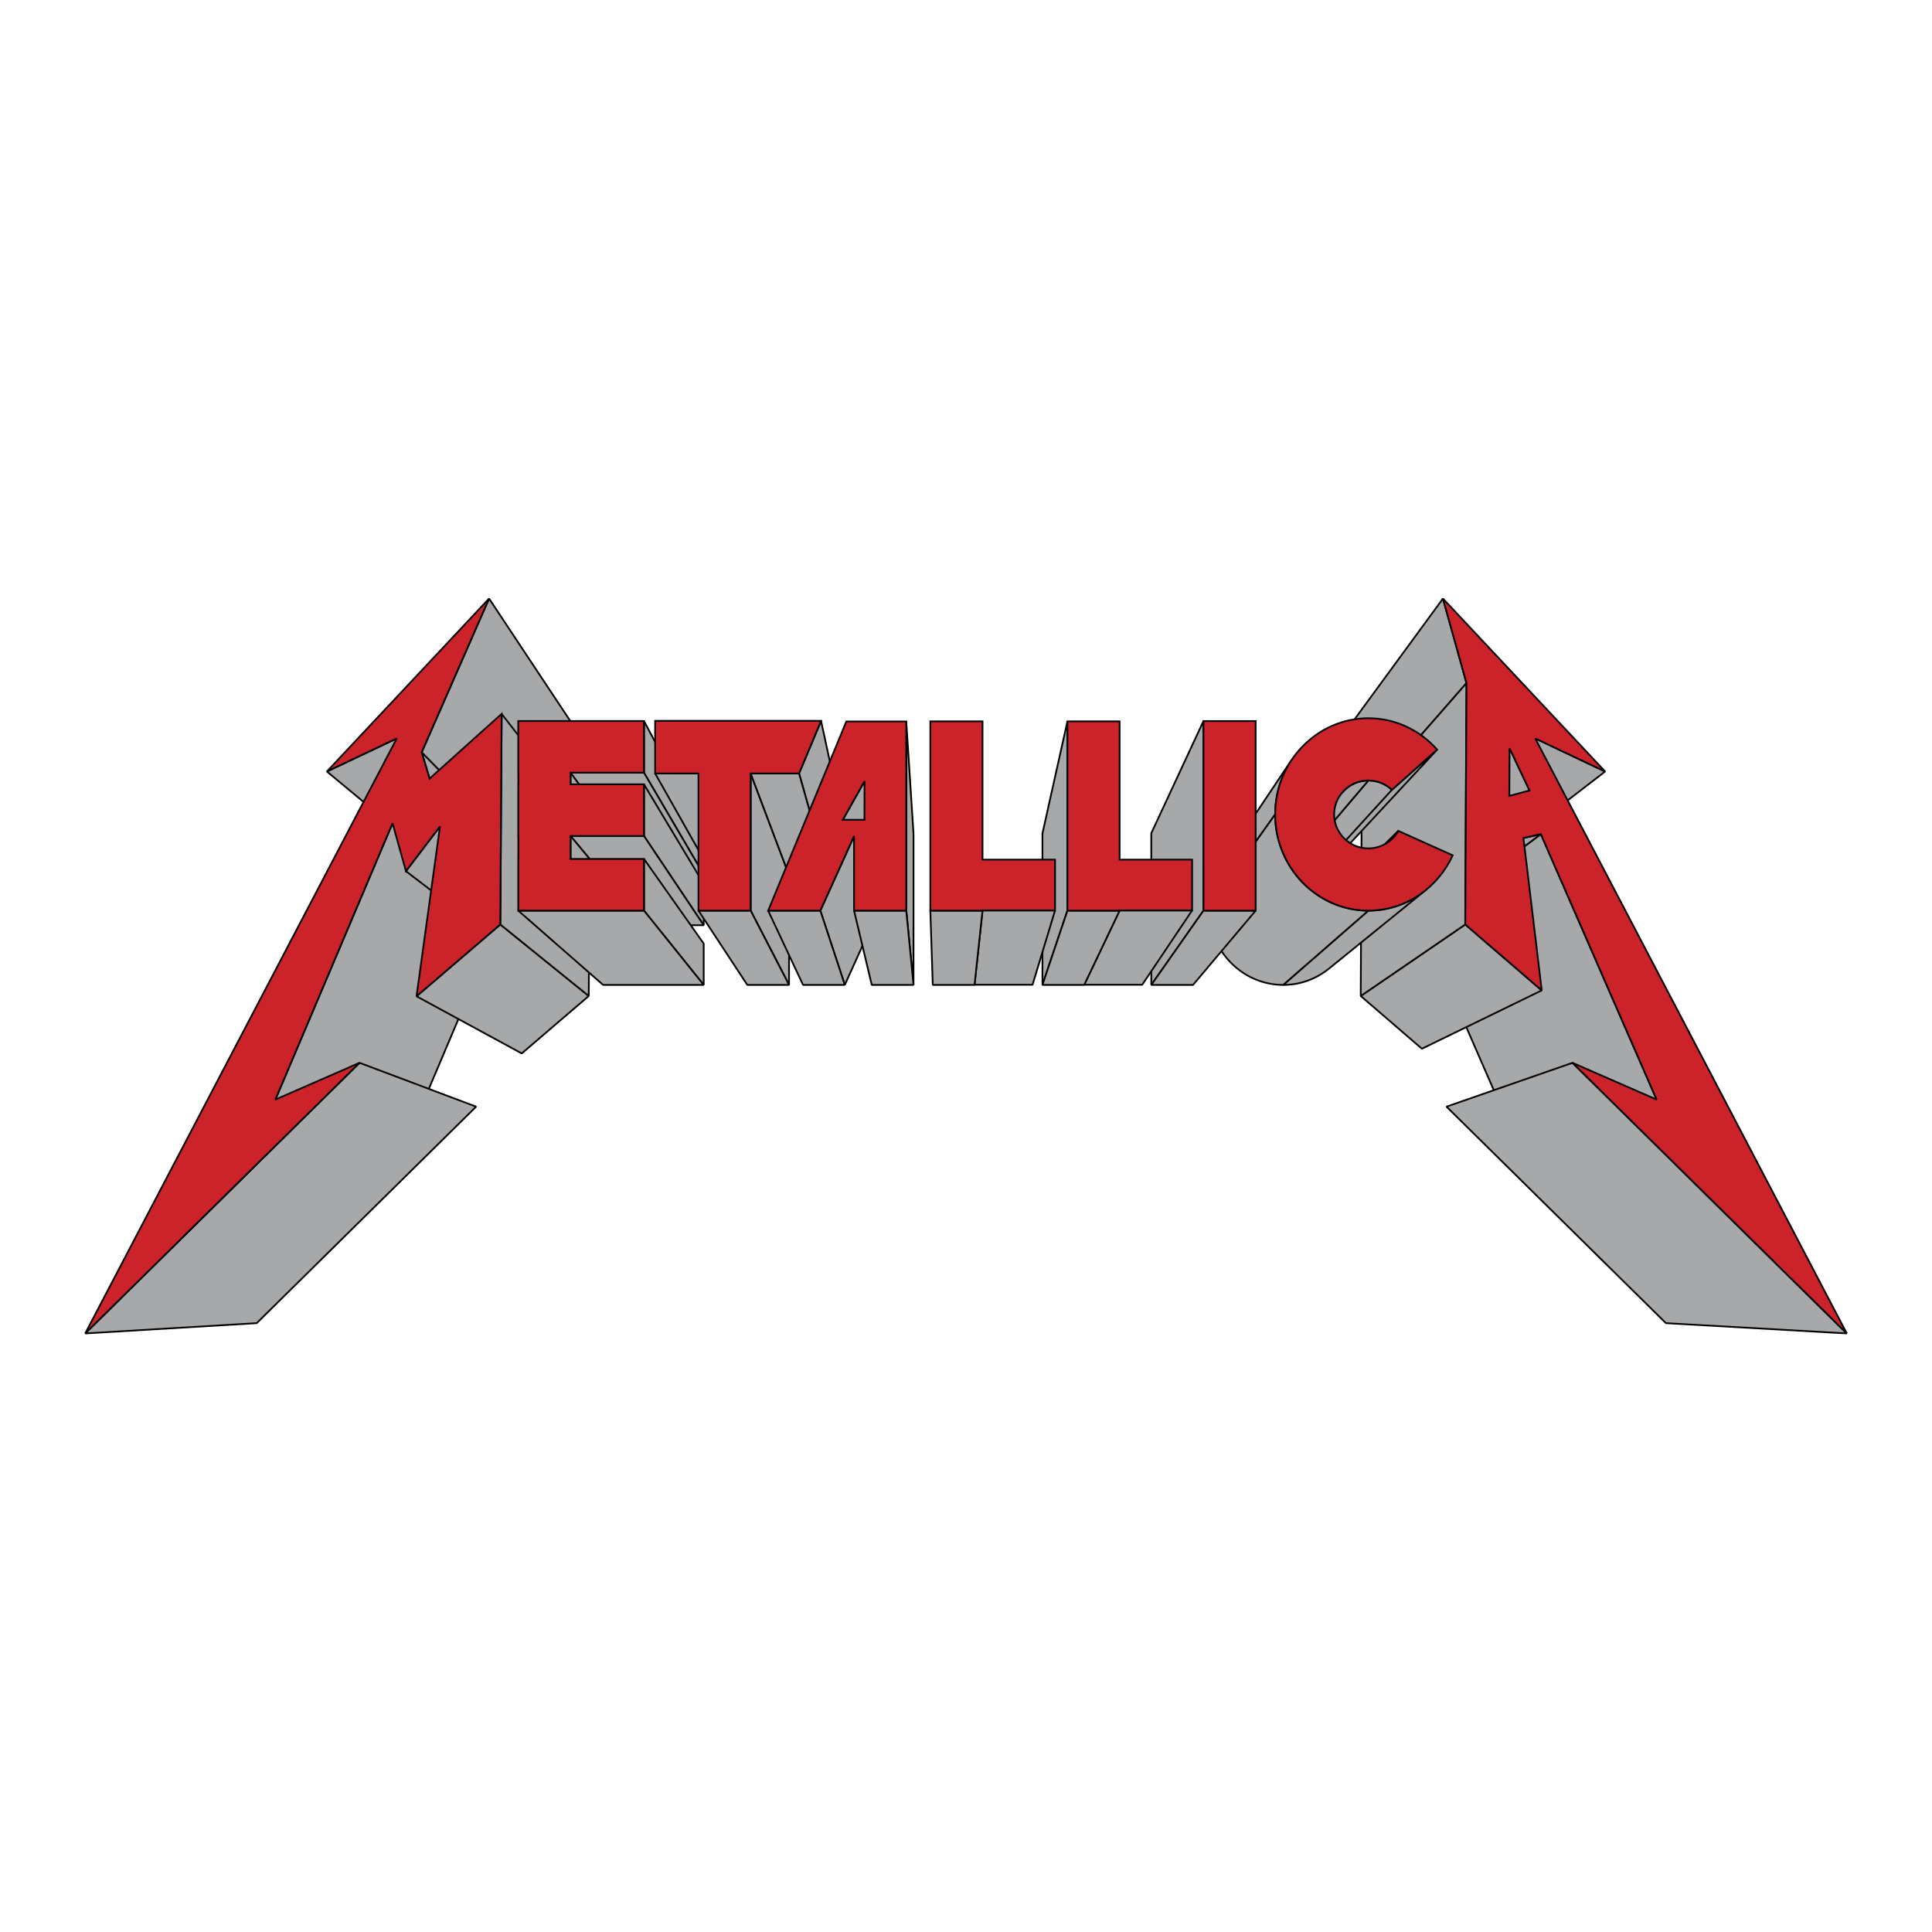
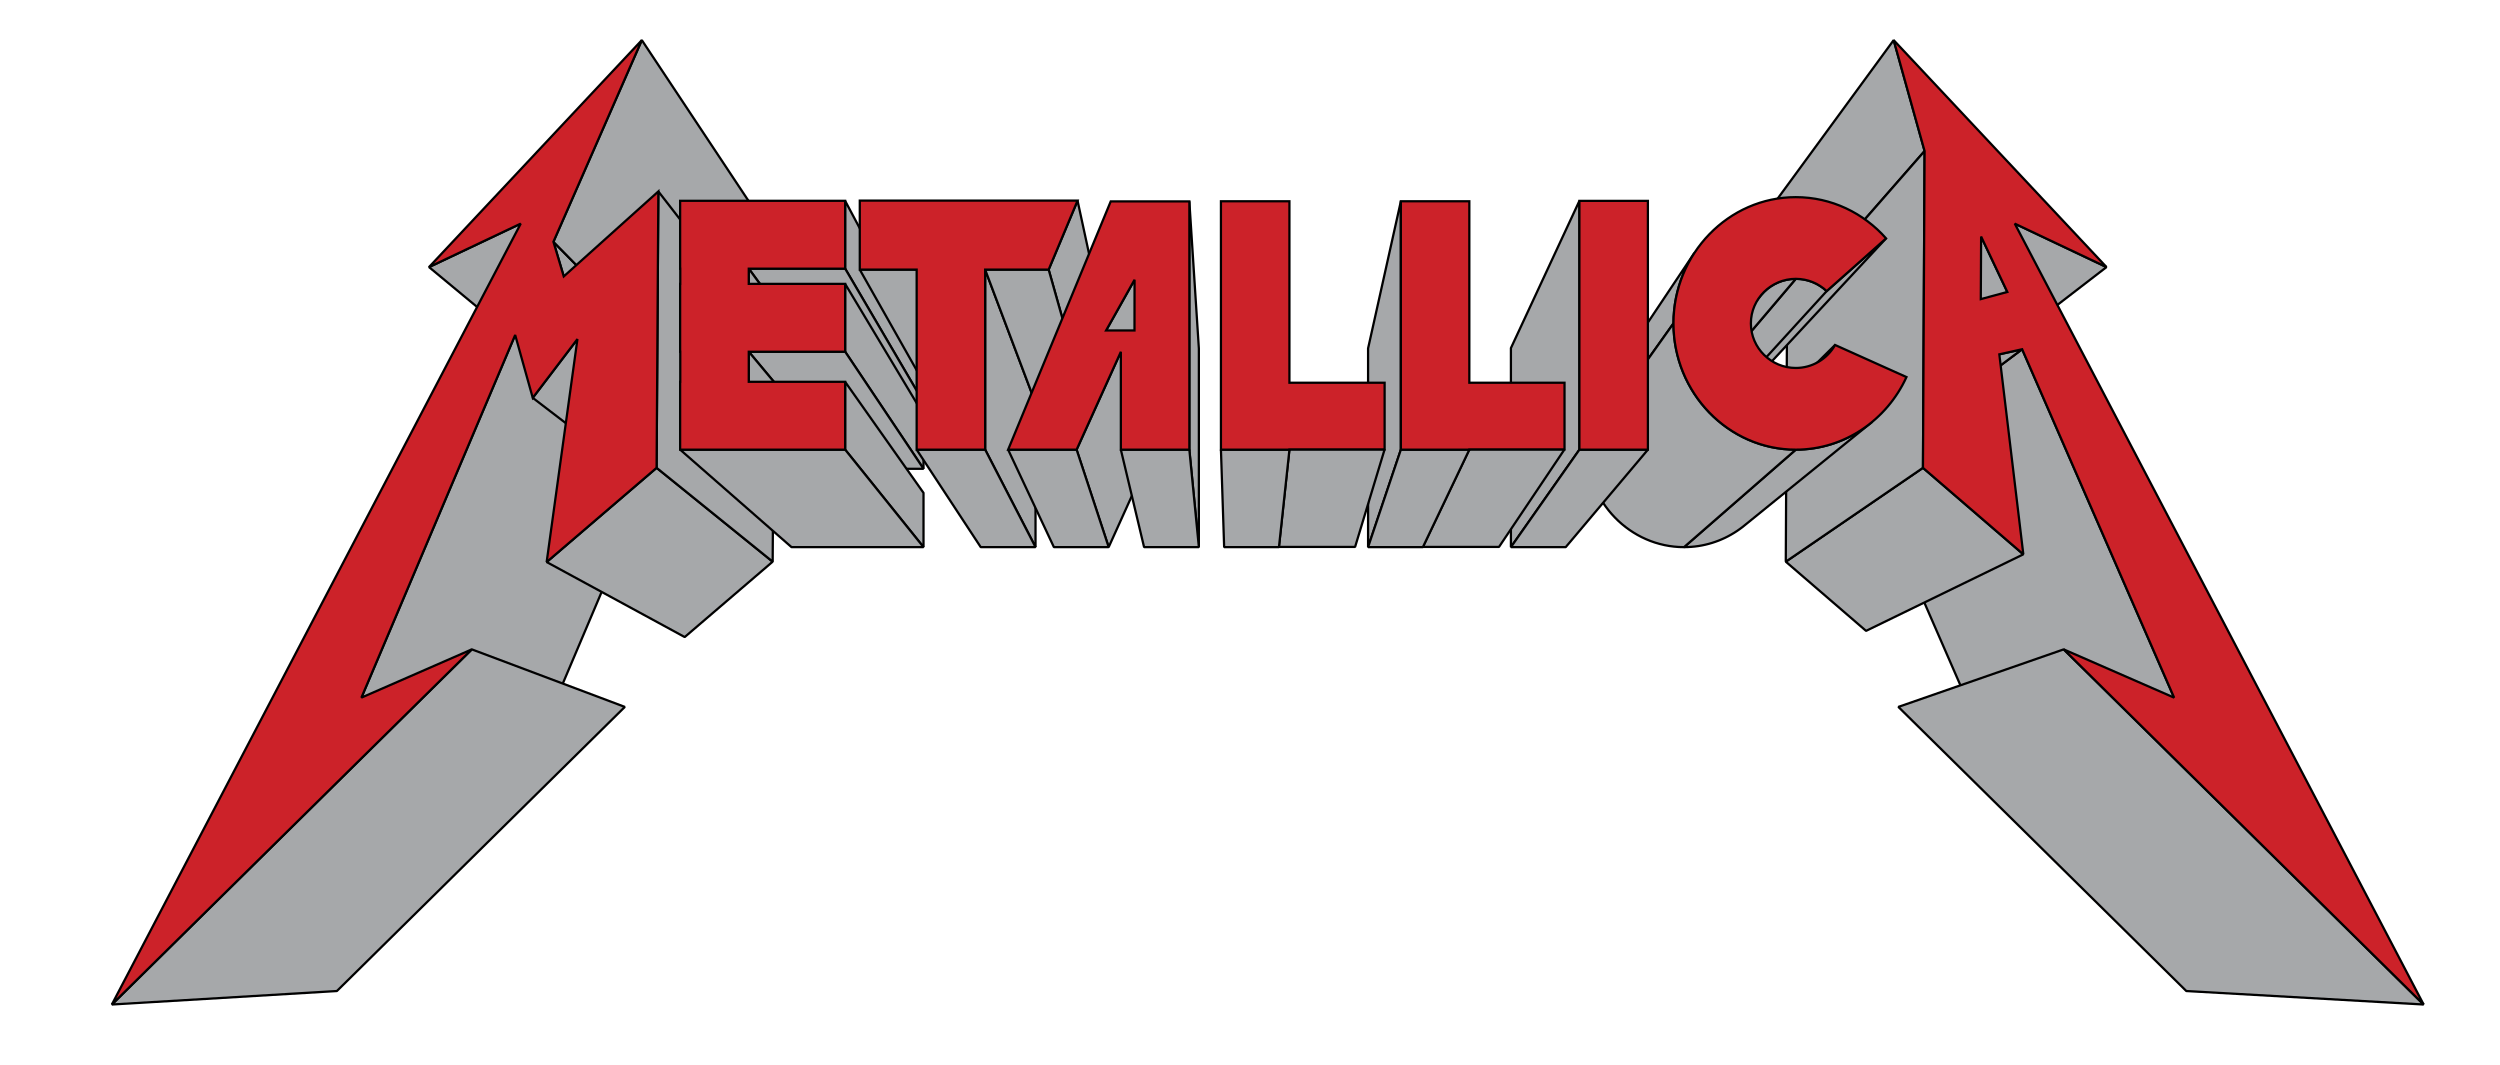
- <svg xmlns="http://www.w3.org/2000/svg" width="2500" height="2500" viewBox="0 0 192.756 192.756">
-   <g fill-rule="evenodd" clip-rule="evenodd">
-     <path fill="#fff" d="M0 0h192.756v192.756H0V0z" />
-     <path fill="#a6a8aa" stroke="#000" stroke-width=".172" stroke-linejoin="bevel" stroke-miterlimit="2.613" d="M32.615 76.975l12.284 10.186 5.58-2.643L39.588 73.67l-6.973 3.305z" />
-     <path fill="#a6a8aa" stroke="#000" stroke-width=".172" stroke-linejoin="bevel" stroke-miterlimit="2.613" d="M27.474 109.706l13.313 3.641 9.353-22.056-10.975-9.155-11.691 27.57z" />
-     <path fill="#a6a8aa" stroke="#000" stroke-width=".172" stroke-linejoin="bevel" stroke-miterlimit="2.613" d="M8.504 133.036l17.107-1.025 21.891-21.6-11.634-4.374-27.364 26.999zM40.5 86.915l10.708 8.199 2.718-3.573-10.028-9.093-3.398 4.467z" />
-     <path fill="#a6a8aa" stroke="#000" stroke-width=".172" stroke-linejoin="bevel" stroke-miterlimit="2.613" d="M41.558 99.398l10.496 5.703 6.687-5.731-8.824-7.135-8.359 7.163zM42.858 77.685L53.094 87.73l-.628-2.108L42.072 75.05l.786 2.635z" />
-     <path fill="#a6a8aa" stroke="#000" stroke-width=".172" stroke-linejoin="bevel" stroke-miterlimit="2.613" d="M42.072 75.05l10.394 10.572 5.378-12.264-9.05-13.637-6.722 15.329z" />
-     <path fill="#a6a8aa" stroke="#000" stroke-width=".172" stroke-linejoin="bevel" stroke-miterlimit="2.613" d="M49.917 92.235l8.824 7.135.107-16.809-8.798-11.337-.133 21.011zM160.142 76.975l-13.221 10.186-5.579-2.643 11.826-10.848 6.974 3.305zM165.282 109.706l-14.249 3.641-9.242-21.19 11.938-8.937 11.553 26.486z" />
-     <path fill="#a6a8aa" stroke="#000" stroke-width=".172" stroke-linejoin="bevel" stroke-miterlimit="2.613" d="M184.252 133.036l-18.043-1.025-21.891-21.6 12.571-4.374 27.363 26.999zM153.729 83.22l-11.938 8.937-1.388.311 11.591-8.861 1.735-.387zM153.819 98.812l-11.956 5.819-6.103-5.261 10.429-7.135 7.63 6.577zM150.61 74.653l-11.314 10.652 1.595 3.369 11.713-9.808-1.994-4.213zM146.313 68.152l-10.455 11.952-1.88-6.746 9.984-13.637 2.351 8.431z" />
-     <path fill="#a6a8aa" stroke="#000" stroke-width=".172" stroke-linejoin="bevel" stroke-miterlimit="2.613" d="M146.189 92.235L135.76 99.37l.098-19.266 10.455-11.952-.124 24.083zM84.089 81.791l1.99 9.224 1.73-3.084-1.558-9.995-2.162 3.855z" />
-     <path fill="#a6a8aa" stroke="#000" stroke-width=".172" stroke-linejoin="bevel" stroke-miterlimit="2.613" d="M85.21 83.413l1.766 8.899-2.691 5.953-2.439-7.411 3.364-7.441zM74.894 77.167l3.829 10.148v10.95l-3.829-7.411V77.167zM90.417 71.978l.724 11.186v15.101l-.724-7.411V71.978z" />
-     <path fill="#a6a8aa" stroke="#000" stroke-width=".172" stroke-linejoin="bevel" stroke-miterlimit="2.613" d="M90.417 90.854l.724 7.411h-4.165l-1.766-7.411h5.207zM106.497 90.854l-2.492 7.411V83.157l2.492-11.187v18.884z" />
-     <path fill="#a6a8aa" stroke="#000" stroke-width=".172" stroke-linejoin="bevel" stroke-miterlimit="2.613" d="M105.263 90.833l-2.245 7.415h-5.789l.797-7.415h7.237zM120.071 90.854l-5.207 7.411V83.133l5.207-11.194v18.915z" />
-     <path fill="#a6a8aa" stroke="#000" stroke-width=".172" stroke-linejoin="bevel" stroke-miterlimit="2.613" d="M118.939 90.833l-4.98 7.415h-5.789l3.533-7.415h7.236zM98.026 90.854l-.797 7.411h-4.166l-.244-7.411h5.207zM139.507 82.896l-9.094 9.002-.093.154-.102.145-.112.139-.119.132 8.987-8.86.15-.165.139-.173.128-.183.116-.191z" />
-     <path fill="#a6a8aa" stroke="#000" stroke-width=".172" stroke-linejoin="bevel" stroke-miterlimit="2.613" d="M111.703 90.854l-3.533 7.411h-4.165l2.492-7.411h5.206zM51.716 77.093l8.465 10.164h-.008l-8.467-10.164h.01zM64.25 71.938l5.958 11.194v4.125L64.25 77.093v-5.155z" />
-     <path fill="#a6a8aa" stroke="#000" stroke-width=".172" stroke-linejoin="bevel" stroke-miterlimit="2.613" d="M64.25 77.093l5.958 10.164h-5.862l-7.423-10.164h7.327z" />
-     <path fill="#a6a8aa" stroke="#000" stroke-width=".172" stroke-linejoin="bevel" stroke-miterlimit="2.613" d="M56.923 77.093l7.423 10.164v.927l-7.423-9.932v-1.159zM64.25 78.252l5.958 9.932v4.125l-5.958-8.901v-5.156z" />
-     <path fill="#a6a8aa" stroke="#000" stroke-width=".172" stroke-linejoin="bevel" stroke-miterlimit="2.613" d="M64.25 83.408l5.958 8.901h-5.862l-7.423-8.901h7.327z" />
-     <path fill="#a6a8aa" stroke="#000" stroke-width=".172" stroke-linejoin="bevel" stroke-miterlimit="2.613" d="M56.923 83.408l7.423 8.901v1.831l-7.423-8.443v-2.289zM64.25 85.697l5.958 8.443v4.125l-5.958-7.411v-5.157zM51.716 83.408l8.465 8.901h-.008l-8.467-8.901h.01z" />
-     <path fill="#a6a8aa" stroke="#000" stroke-width=".172" stroke-linejoin="bevel" stroke-miterlimit="2.613" d="M64.25 90.854l5.958 7.411H60.173l-8.467-7.411H64.25zM81.846 90.854l2.439 7.411H80.12l-3.48-7.411h5.206zM74.894 90.854l3.829 7.411h-4.165l-4.87-7.411h5.206zM69.688 77.167l4.87 10.148h-3.459l-5.736-10.148h4.325zM81.918 71.922l2.424 11.197-1.757 4.196-2.864-10.148 2.197-5.245z" />
-     <path fill="#a6a8aa" stroke="#000" stroke-width=".172" stroke-linejoin="bevel" stroke-miterlimit="2.613" d="M79.721 77.167l2.864 10.148h-3.862l-3.829-10.148h4.827zM136.521 77.869l-8.497 10.008.136.003.134.01.132.016.13.023.128.028.125.034.123.04.121.046.117.05.115.057.111.061.109.067.105.07.102.076.098.08.093.085 8.967-9.822-.118-.106-.122-.1-.127-.094-.131-.089-.136-.083-.139-.077-.144-.07-.147-.064-.151-.056-.153-.05-.157-.043-.16-.035-.163-.029-.165-.02-.167-.012-.169-.004zM138.87 78.801l-8.967 9.822 3.612-3.208 9.869-10.623-4.514 4.009zM128.813 75.896l-6.955 10.403-.193.311-.18.322-.165.331-.148.34-.134.348-.118.357-.101.363-.083.371-.065.378-.047.384-.029.388-.01.395 6.637-9.331.011-.492.038-.487.058-.479.082-.472.104-.464.126-.455.146-.445.167-.436.187-.424.206-.414.224-.402.242-.39z" />
-     <path fill="#a6a8aa" stroke="#000" stroke-width=".172" stroke-linejoin="bevel" stroke-miterlimit="2.613" d="M133.888 79.104l-7.971 9.76.177-.192.194-.175.211-.156.225-.136.239-.115.251-.091.261-.067.271-.041.278-.014 8.497-10.008-.348.018-.339.051-.327.083-.314.115-.297.142-.283.171-.262.195-.243.219-.22.241zM136.521 90.854l-8.497 7.411.278-.006.274-.016.272-.025.268-.036.267-.046.263-.056.259-.065.256-.074.251-.084.248-.091.244-.102.24-.109.235-.118.23-.127.226-.134.221-.142.215-.15.21-.156.205-.166 9.661-7.836-.255.206-.263.196-.269.187-.276.178-.282.167-.288.158-.294.148-.299.137-.306.126-.309.116-.315.104-.32.093-.324.081-.328.069-.332.058-.337.044-.34.033-.343.02-.346.007z" />
-     <path fill="#a6a8aa" stroke="#000" stroke-width=".172" stroke-linejoin="bevel" stroke-miterlimit="2.613" d="M127.222 81.256l-6.637 9.331.01.393.029.39.047.383.065.378.083.371.101.364.118.356.134.348.148.34.165.331.18.321.193.312.208.301.221.291.234.278.248.268.257.254.271.242.281.227.292.215.301.199.312.186.321.17.33.154.337.138.345.121.353.103.359.087.366.068.372.049.377.03.381.01 8.497-7.411-.477-.013-.472-.037-.464-.062-.458-.084-.449-.108-.44-.13-.432-.151-.422-.172-.412-.193-.4-.213-.39-.231-.378-.25-.364-.268-.352-.285-.338-.302-.323-.318-.307-.334-.293-.348-.277-.363-.26-.376-.242-.39-.224-.402-.206-.413-.187-.426-.167-.435-.146-.446-.126-.455-.104-.463-.082-.472-.058-.48-.038-.485-.011-.493z" />
-     <path fill="#a6a8aa" stroke="#000" stroke-width=".172" stroke-linejoin="bevel" stroke-miterlimit="2.613" d="M125.277 90.854l-6.248 7.411h-4.165l5.207-7.411h5.206z" />
-     <path d="M48.794 59.721L32.615 76.975l6.973-3.304-31.084 59.365 27.364-26.999-8.394 3.669 11.691-27.57 1.335 4.779 3.398-4.467-2.34 16.95 8.358-7.163.133-21.011-7.191 6.461-.786-2.635 6.722-15.329zm95.168 0l16.18 17.254-6.974-3.304 31.084 59.366-27.363-26.999 8.394 3.669-11.554-26.487-1.735.388 1.825 15.204-7.63-6.576.124-24.083-2.351-8.432zm6.648 14.932l1.993 4.213-2.018.544.025-4.757zM90.417 90.854H85.21v-7.44l-3.364 7.44H76.64l7.801-18.875h5.977v18.875h-.001zm-6.328-9.063l2.163-3.854-.005 3.858-2.158-.004zm8.73-9.821h5.207v13.797h7.236v5.066h-7.236v.021h-5.207V71.97zm13.678 0h5.206v13.797h7.236v5.066h-7.236v.021h-5.206V71.97zm13.574-.031h5.206v18.915h-5.206V71.939zM51.706 83.408v-5.156h.01v-1.159h-.01v-5.156H64.25v5.156h-7.327v1.159h7.327v5.156h-7.327v2.289h7.327v5.156H51.706v-5.156h.01v-2.289h-.01zm23.188-6.241v13.687h-5.207V77.167h-4.324v-5.245h16.555l-2.197 5.245h-4.827zm61.627.702c.909 0 1.736.354 2.35.932l4.514-4.009c-1.702-1.923-4.15-3.134-6.863-3.134-5.121 0-9.299 4.312-9.299 9.598s4.178 9.598 9.299 9.598c3.71 0 6.924-2.262 8.414-5.518l-5.428-2.439a3.423 3.423 0 0 1-2.986 1.747c-1.881 0-3.415-1.521-3.415-3.387-.002-1.866 1.533-3.388 3.414-3.388z" fill="#cc2229" stroke="#000" stroke-width=".172" stroke-miterlimit="2.613" />
+ <svg xmlns="http://www.w3.org/2000/svg" viewBox="0 56.67 190.057 80.958" style="max-height: 500px" width="190.057" height="80.958">
+   <g clip-rule="evenodd" fill-rule="evenodd">
+     <path d="M0 0h192.756v192.756H0V0z" fill="#fff" />
+     <path d="M32.615 76.975l12.284 10.186 5.58-2.643L39.588 73.67l-6.973 3.305z" stroke-miterlimit="2.613" stroke-linejoin="bevel" stroke-width=".172" stroke="#000" fill="#a6a8aa" />
+     <path d="M27.474 109.706l13.313 3.641 9.353-22.056-10.975-9.155-11.691 27.57z" stroke-miterlimit="2.613" stroke-linejoin="bevel" stroke-width=".172" stroke="#000" fill="#a6a8aa" />
+     <path d="M8.504 133.036l17.107-1.025 21.891-21.6-11.634-4.374-27.364 26.999zM40.5 86.915l10.708 8.199 2.718-3.573-10.028-9.093-3.398 4.467z" stroke-miterlimit="2.613" stroke-linejoin="bevel" stroke-width=".172" stroke="#000" fill="#a6a8aa" />
+     <path d="M41.558 99.398l10.496 5.703 6.687-5.731-8.824-7.135-8.359 7.163zM42.858 77.685L53.094 87.73l-.628-2.108L42.072 75.05l.786 2.635z" stroke-miterlimit="2.613" stroke-linejoin="bevel" stroke-width=".172" stroke="#000" fill="#a6a8aa" />
+     <path d="M42.072 75.05l10.394 10.572 5.378-12.264-9.05-13.637-6.722 15.329z" stroke-miterlimit="2.613" stroke-linejoin="bevel" stroke-width=".172" stroke="#000" fill="#a6a8aa" />
+     <path d="M49.917 92.235l8.824 7.135.107-16.809-8.798-11.337-.133 21.011zM160.142 76.975l-13.221 10.186-5.579-2.643 11.826-10.848 6.974 3.305zM165.282 109.706l-14.249 3.641-9.242-21.19 11.938-8.937 11.553 26.486z" stroke-miterlimit="2.613" stroke-linejoin="bevel" stroke-width=".172" stroke="#000" fill="#a6a8aa" />
+     <path d="M184.252 133.036l-18.043-1.025-21.891-21.6 12.571-4.374 27.363 26.999zM153.729 83.22l-11.938 8.937-1.388.311 11.591-8.861 1.735-.387zM153.819 98.812l-11.956 5.819-6.103-5.261 10.429-7.135 7.63 6.577zM150.61 74.653l-11.314 10.652 1.595 3.369 11.713-9.808-1.994-4.213zM146.313 68.152l-10.455 11.952-1.88-6.746 9.984-13.637 2.351 8.431z" stroke-miterlimit="2.613" stroke-linejoin="bevel" stroke-width=".172" stroke="#000" fill="#a6a8aa" />
+     <path d="M146.189 92.235L135.76 99.37l.098-19.266 10.455-11.952-.124 24.083zM84.089 81.791l1.99 9.224 1.73-3.084-1.558-9.995-2.162 3.855z" stroke-miterlimit="2.613" stroke-linejoin="bevel" stroke-width=".172" stroke="#000" fill="#a6a8aa" />
+     <path d="M85.21 83.413l1.766 8.899-2.691 5.953-2.439-7.411 3.364-7.441zM74.894 77.167l3.829 10.148v10.95l-3.829-7.411V77.167zM90.417 71.978l.724 11.186v15.101l-.724-7.411V71.978z" stroke-miterlimit="2.613" stroke-linejoin="bevel" stroke-width=".172" stroke="#000" fill="#a6a8aa" />
+     <path d="M90.417 90.854l.724 7.411h-4.165l-1.766-7.411h5.207zM106.497 90.854l-2.492 7.411V83.157l2.492-11.187v18.884z" stroke-miterlimit="2.613" stroke-linejoin="bevel" stroke-width=".172" stroke="#000" fill="#a6a8aa" />
+     <path d="M105.263 90.833l-2.245 7.415h-5.789l.797-7.415h7.237zM120.071 90.854l-5.207 7.411V83.133l5.207-11.194v18.915z" stroke-miterlimit="2.613" stroke-linejoin="bevel" stroke-width=".172" stroke="#000" fill="#a6a8aa" />
+     <path d="M118.939 90.833l-4.98 7.415h-5.789l3.533-7.415h7.236zM98.026 90.854l-.797 7.411h-4.166l-.244-7.411h5.207zM139.507 82.896l-9.094 9.002-.093.154-.102.145-.112.139-.119.132 8.987-8.86.15-.165.139-.173.128-.183.116-.191z" stroke-miterlimit="2.613" stroke-linejoin="bevel" stroke-width=".172" stroke="#000" fill="#a6a8aa" />
+     <path d="M111.703 90.854l-3.533 7.411h-4.165l2.492-7.411h5.206zM51.716 77.093l8.465 10.164h-.008l-8.467-10.164h.01zM64.25 71.938l5.958 11.194v4.125L64.25 77.093v-5.155z" stroke-miterlimit="2.613" stroke-linejoin="bevel" stroke-width=".172" stroke="#000" fill="#a6a8aa" />
+     <path d="M64.25 77.093l5.958 10.164h-5.862l-7.423-10.164h7.327z" stroke-miterlimit="2.613" stroke-linejoin="bevel" stroke-width=".172" stroke="#000" fill="#a6a8aa" />
+     <path d="M56.923 77.093l7.423 10.164v.927l-7.423-9.932v-1.159zM64.25 78.252l5.958 9.932v4.125l-5.958-8.901v-5.156z" stroke-miterlimit="2.613" stroke-linejoin="bevel" stroke-width=".172" stroke="#000" fill="#a6a8aa" />
+     <path d="M64.25 83.408l5.958 8.901h-5.862l-7.423-8.901h7.327z" stroke-miterlimit="2.613" stroke-linejoin="bevel" stroke-width=".172" stroke="#000" fill="#a6a8aa" />
+     <path d="M56.923 83.408l7.423 8.901v1.831l-7.423-8.443v-2.289zM64.25 85.697l5.958 8.443v4.125l-5.958-7.411v-5.157zM51.716 83.408l8.465 8.901h-.008l-8.467-8.901h.01z" stroke-miterlimit="2.613" stroke-linejoin="bevel" stroke-width=".172" stroke="#000" fill="#a6a8aa" />
+     <path d="M64.25 90.854l5.958 7.411H60.173l-8.467-7.411H64.25zM81.846 90.854l2.439 7.411H80.12l-3.48-7.411h5.206zM74.894 90.854l3.829 7.411h-4.165l-4.87-7.411h5.206zM69.688 77.167l4.87 10.148h-3.459l-5.736-10.148h4.325zM81.918 71.922l2.424 11.197-1.757 4.196-2.864-10.148 2.197-5.245z" stroke-miterlimit="2.613" stroke-linejoin="bevel" stroke-width=".172" stroke="#000" fill="#a6a8aa" />
+     <path d="M79.721 77.167l2.864 10.148h-3.862l-3.829-10.148h4.827zM136.521 77.869l-8.497 10.008.136.003.134.01.132.016.13.023.128.028.125.034.123.04.121.046.117.05.115.057.111.061.109.067.105.07.102.076.098.08.093.085 8.967-9.822-.118-.106-.122-.1-.127-.094-.131-.089-.136-.083-.139-.077-.144-.07-.147-.064-.151-.056-.153-.05-.157-.043-.16-.035-.163-.029-.165-.02-.167-.012-.169-.004zM138.87 78.801l-8.967 9.822 3.612-3.208 9.869-10.623-4.514 4.009zM128.813 75.896l-6.955 10.403-.193.311-.18.322-.165.331-.148.34-.134.348-.118.357-.101.363-.083.371-.065.378-.047.384-.029.388-.01.395 6.637-9.331.011-.492.038-.487.058-.479.082-.472.104-.464.126-.455.146-.445.167-.436.187-.424.206-.414.224-.402.242-.39z" stroke-miterlimit="2.613" stroke-linejoin="bevel" stroke-width=".172" stroke="#000" fill="#a6a8aa" />
+     <path d="M133.888 79.104l-7.971 9.76.177-.192.194-.175.211-.156.225-.136.239-.115.251-.091.261-.067.271-.041.278-.014 8.497-10.008-.348.018-.339.051-.327.083-.314.115-.297.142-.283.171-.262.195-.243.219-.22.241zM136.521 90.854l-8.497 7.411.278-.006.274-.016.272-.025.268-.036.267-.046.263-.056.259-.065.256-.074.251-.084.248-.091.244-.102.24-.109.235-.118.23-.127.226-.134.221-.142.215-.15.21-.156.205-.166 9.661-7.836-.255.206-.263.196-.269.187-.276.178-.282.167-.288.158-.294.148-.299.137-.306.126-.309.116-.315.104-.32.093-.324.081-.328.069-.332.058-.337.044-.34.033-.343.02-.346.007z" stroke-miterlimit="2.613" stroke-linejoin="bevel" stroke-width=".172" stroke="#000" fill="#a6a8aa" />
+     <path d="M127.222 81.256l-6.637 9.331.01.393.029.39.047.383.065.378.083.371.101.364.118.356.134.348.148.34.165.331.18.321.193.312.208.301.221.291.234.278.248.268.257.254.271.242.281.227.292.215.301.199.312.186.321.17.33.154.337.138.345.121.353.103.359.087.366.068.372.049.377.03.381.01 8.497-7.411-.477-.013-.472-.037-.464-.062-.458-.084-.449-.108-.44-.13-.432-.151-.422-.172-.412-.193-.4-.213-.39-.231-.378-.25-.364-.268-.352-.285-.338-.302-.323-.318-.307-.334-.293-.348-.277-.363-.26-.376-.242-.39-.224-.402-.206-.413-.187-.426-.167-.435-.146-.446-.126-.455-.104-.463-.082-.472-.058-.48-.038-.485-.011-.493z" stroke-miterlimit="2.613" stroke-linejoin="bevel" stroke-width=".172" stroke="#000" fill="#a6a8aa" />
+     <path d="M125.277 90.854l-6.248 7.411h-4.165l5.207-7.411h5.206z" stroke-miterlimit="2.613" stroke-linejoin="bevel" stroke-width=".172" stroke="#000" fill="#a6a8aa" />
+     <path stroke-miterlimit="2.613" stroke-width=".172" stroke="#000" fill="#cc2229" d="M48.794 59.721L32.615 76.975l6.973-3.304-31.084 59.365 27.364-26.999-8.394 3.669 11.691-27.57 1.335 4.779 3.398-4.467-2.34 16.95 8.358-7.163.133-21.011-7.191 6.461-.786-2.635 6.722-15.329zm95.168 0l16.18 17.254-6.974-3.304 31.084 59.366-27.363-26.999 8.394 3.669-11.554-26.487-1.735.388 1.825 15.204-7.63-6.576.124-24.083-2.351-8.432zm6.648 14.932l1.993 4.213-2.018.544.025-4.757zM90.417 90.854H85.21v-7.44l-3.364 7.44H76.64l7.801-18.875h5.977v18.875h-.001zm-6.328-9.063l2.163-3.854-.005 3.858-2.158-.004zm8.73-9.821h5.207v13.797h7.236v5.066h-7.236v.021h-5.207V71.97zm13.678 0h5.206v13.797h7.236v5.066h-7.236v.021h-5.206V71.97zm13.574-.031h5.206v18.915h-5.206V71.939zM51.706 83.408v-5.156h.01v-1.159h-.01v-5.156H64.25v5.156h-7.327v1.159h7.327v5.156h-7.327v2.289h7.327v5.156H51.706v-5.156h.01v-2.289h-.01zm23.188-6.241v13.687h-5.207V77.167h-4.324v-5.245h16.555l-2.197 5.245h-4.827zm61.627.702c.909 0 1.736.354 2.35.932l4.514-4.009c-1.702-1.923-4.15-3.134-6.863-3.134-5.121 0-9.299 4.312-9.299 9.598s4.178 9.598 9.299 9.598c3.71 0 6.924-2.262 8.414-5.518l-5.428-2.439a3.423 3.423 0 0 1-2.986 1.747c-1.881 0-3.415-1.521-3.415-3.387-.002-1.866 1.533-3.388 3.414-3.388z" />
  </g>
</svg>
